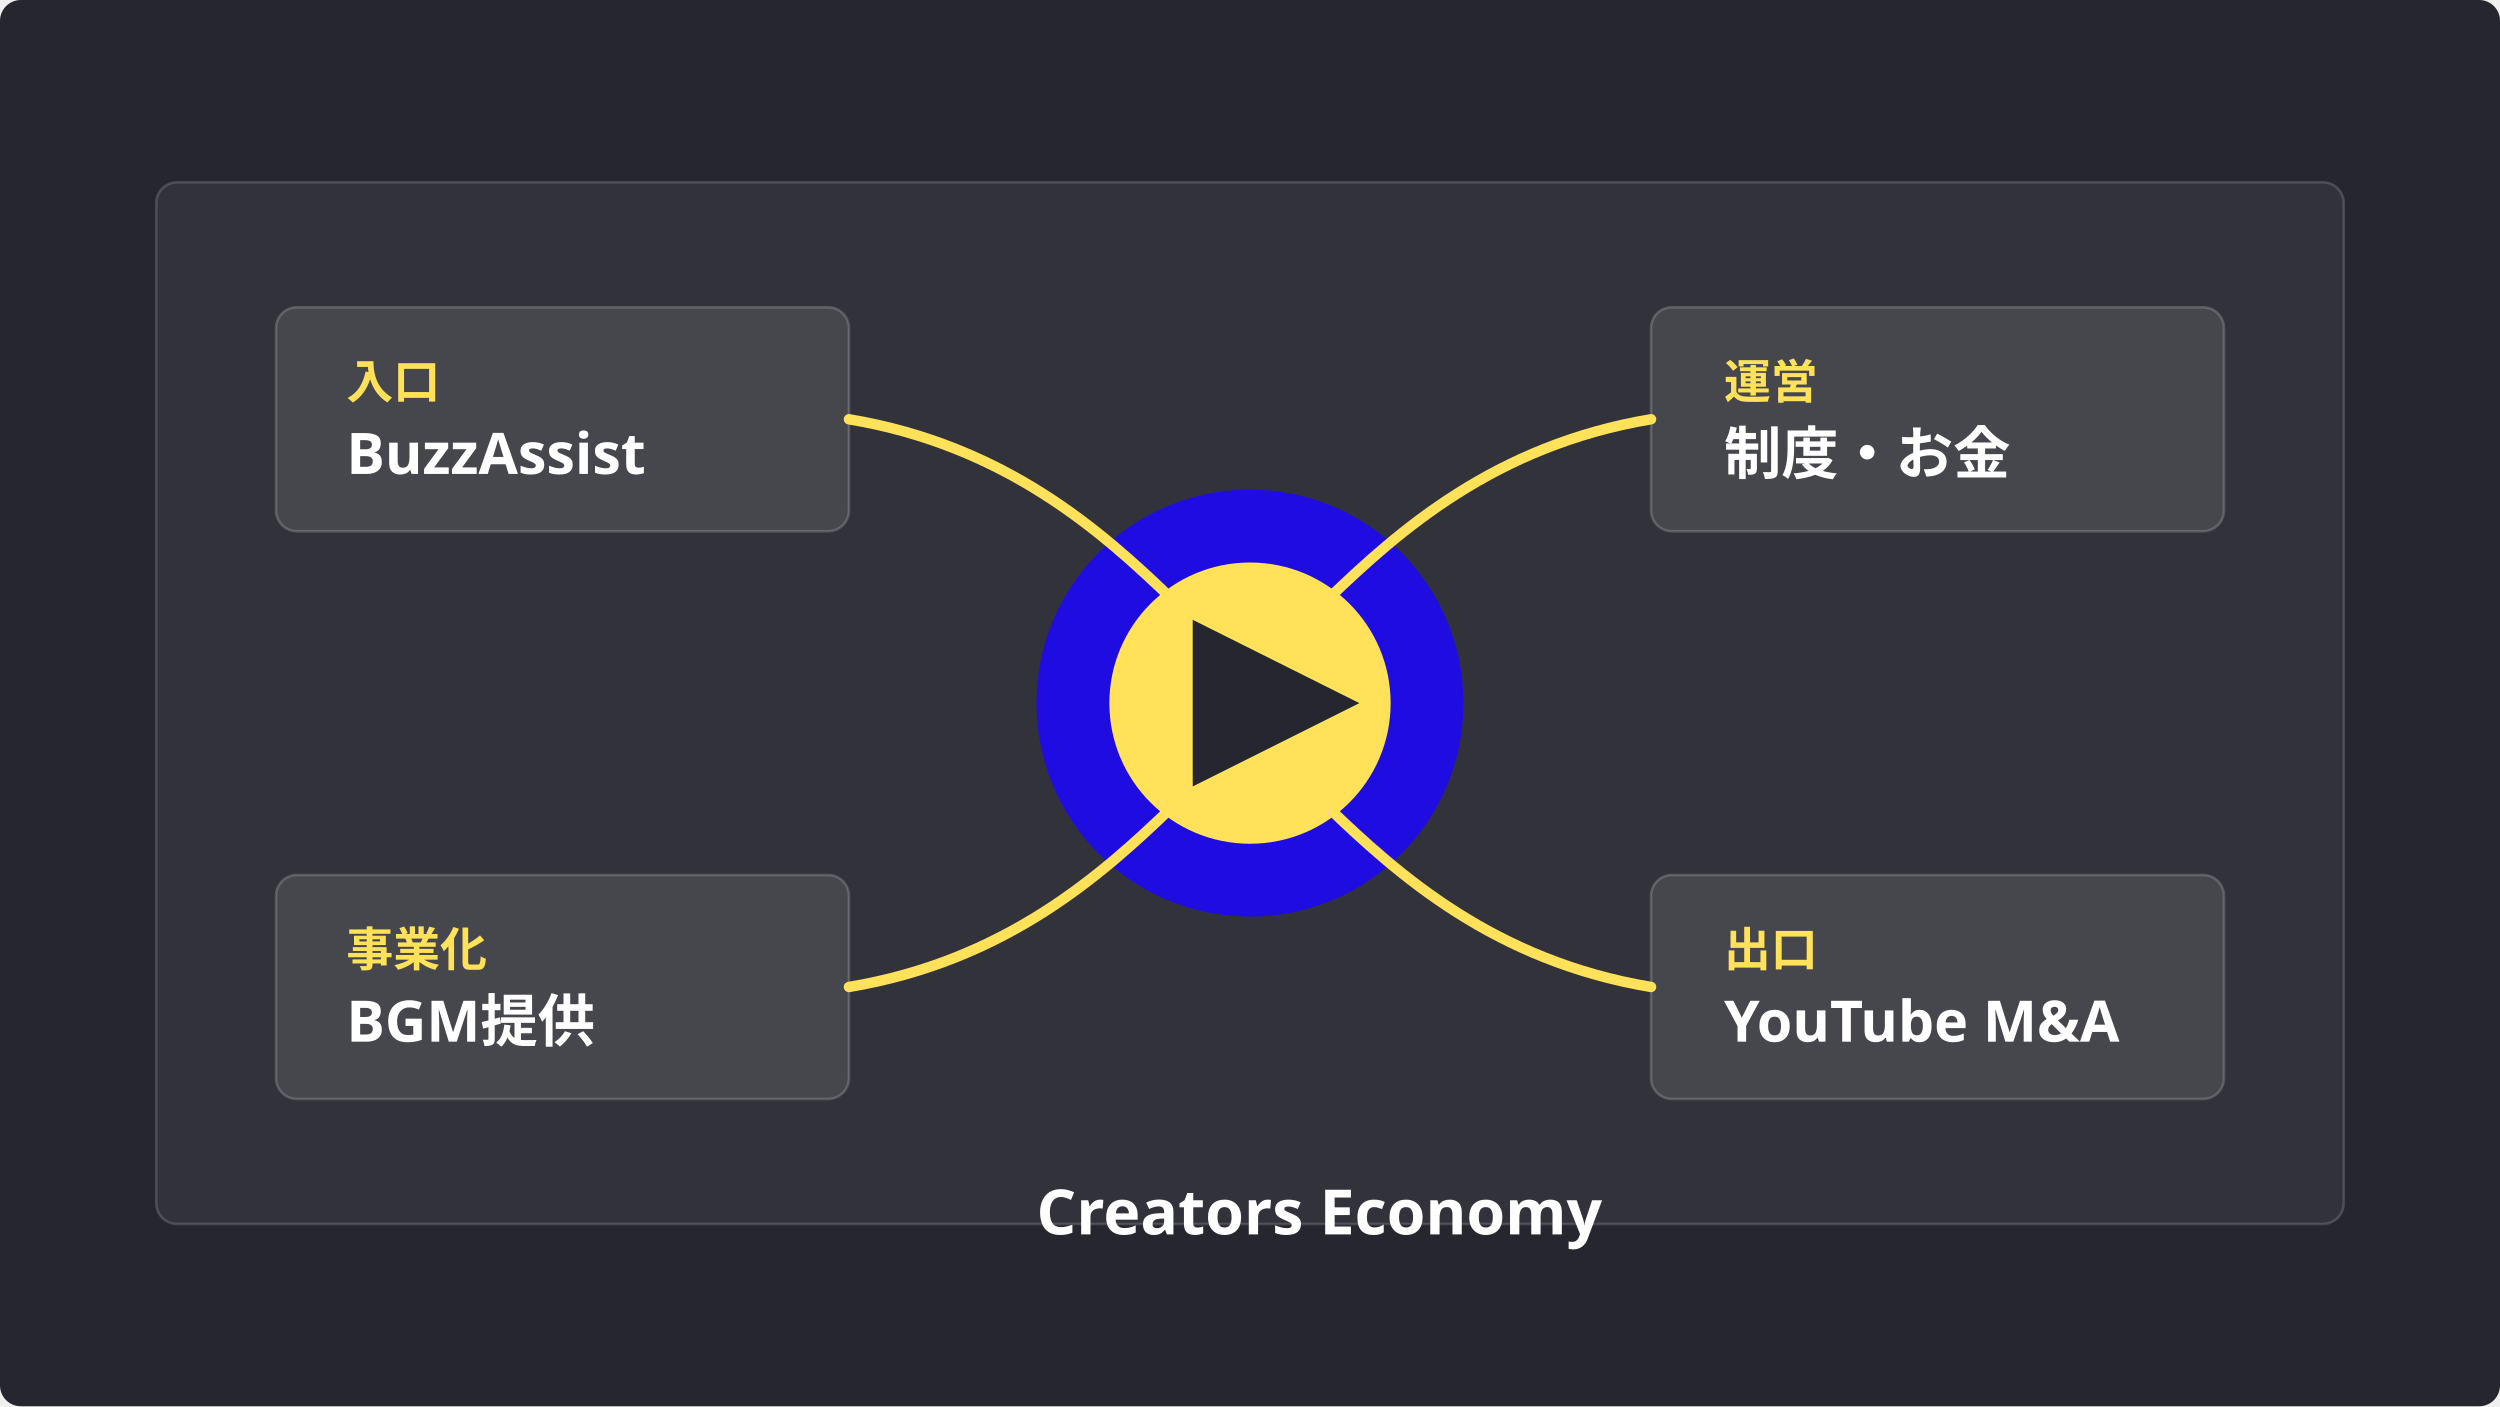
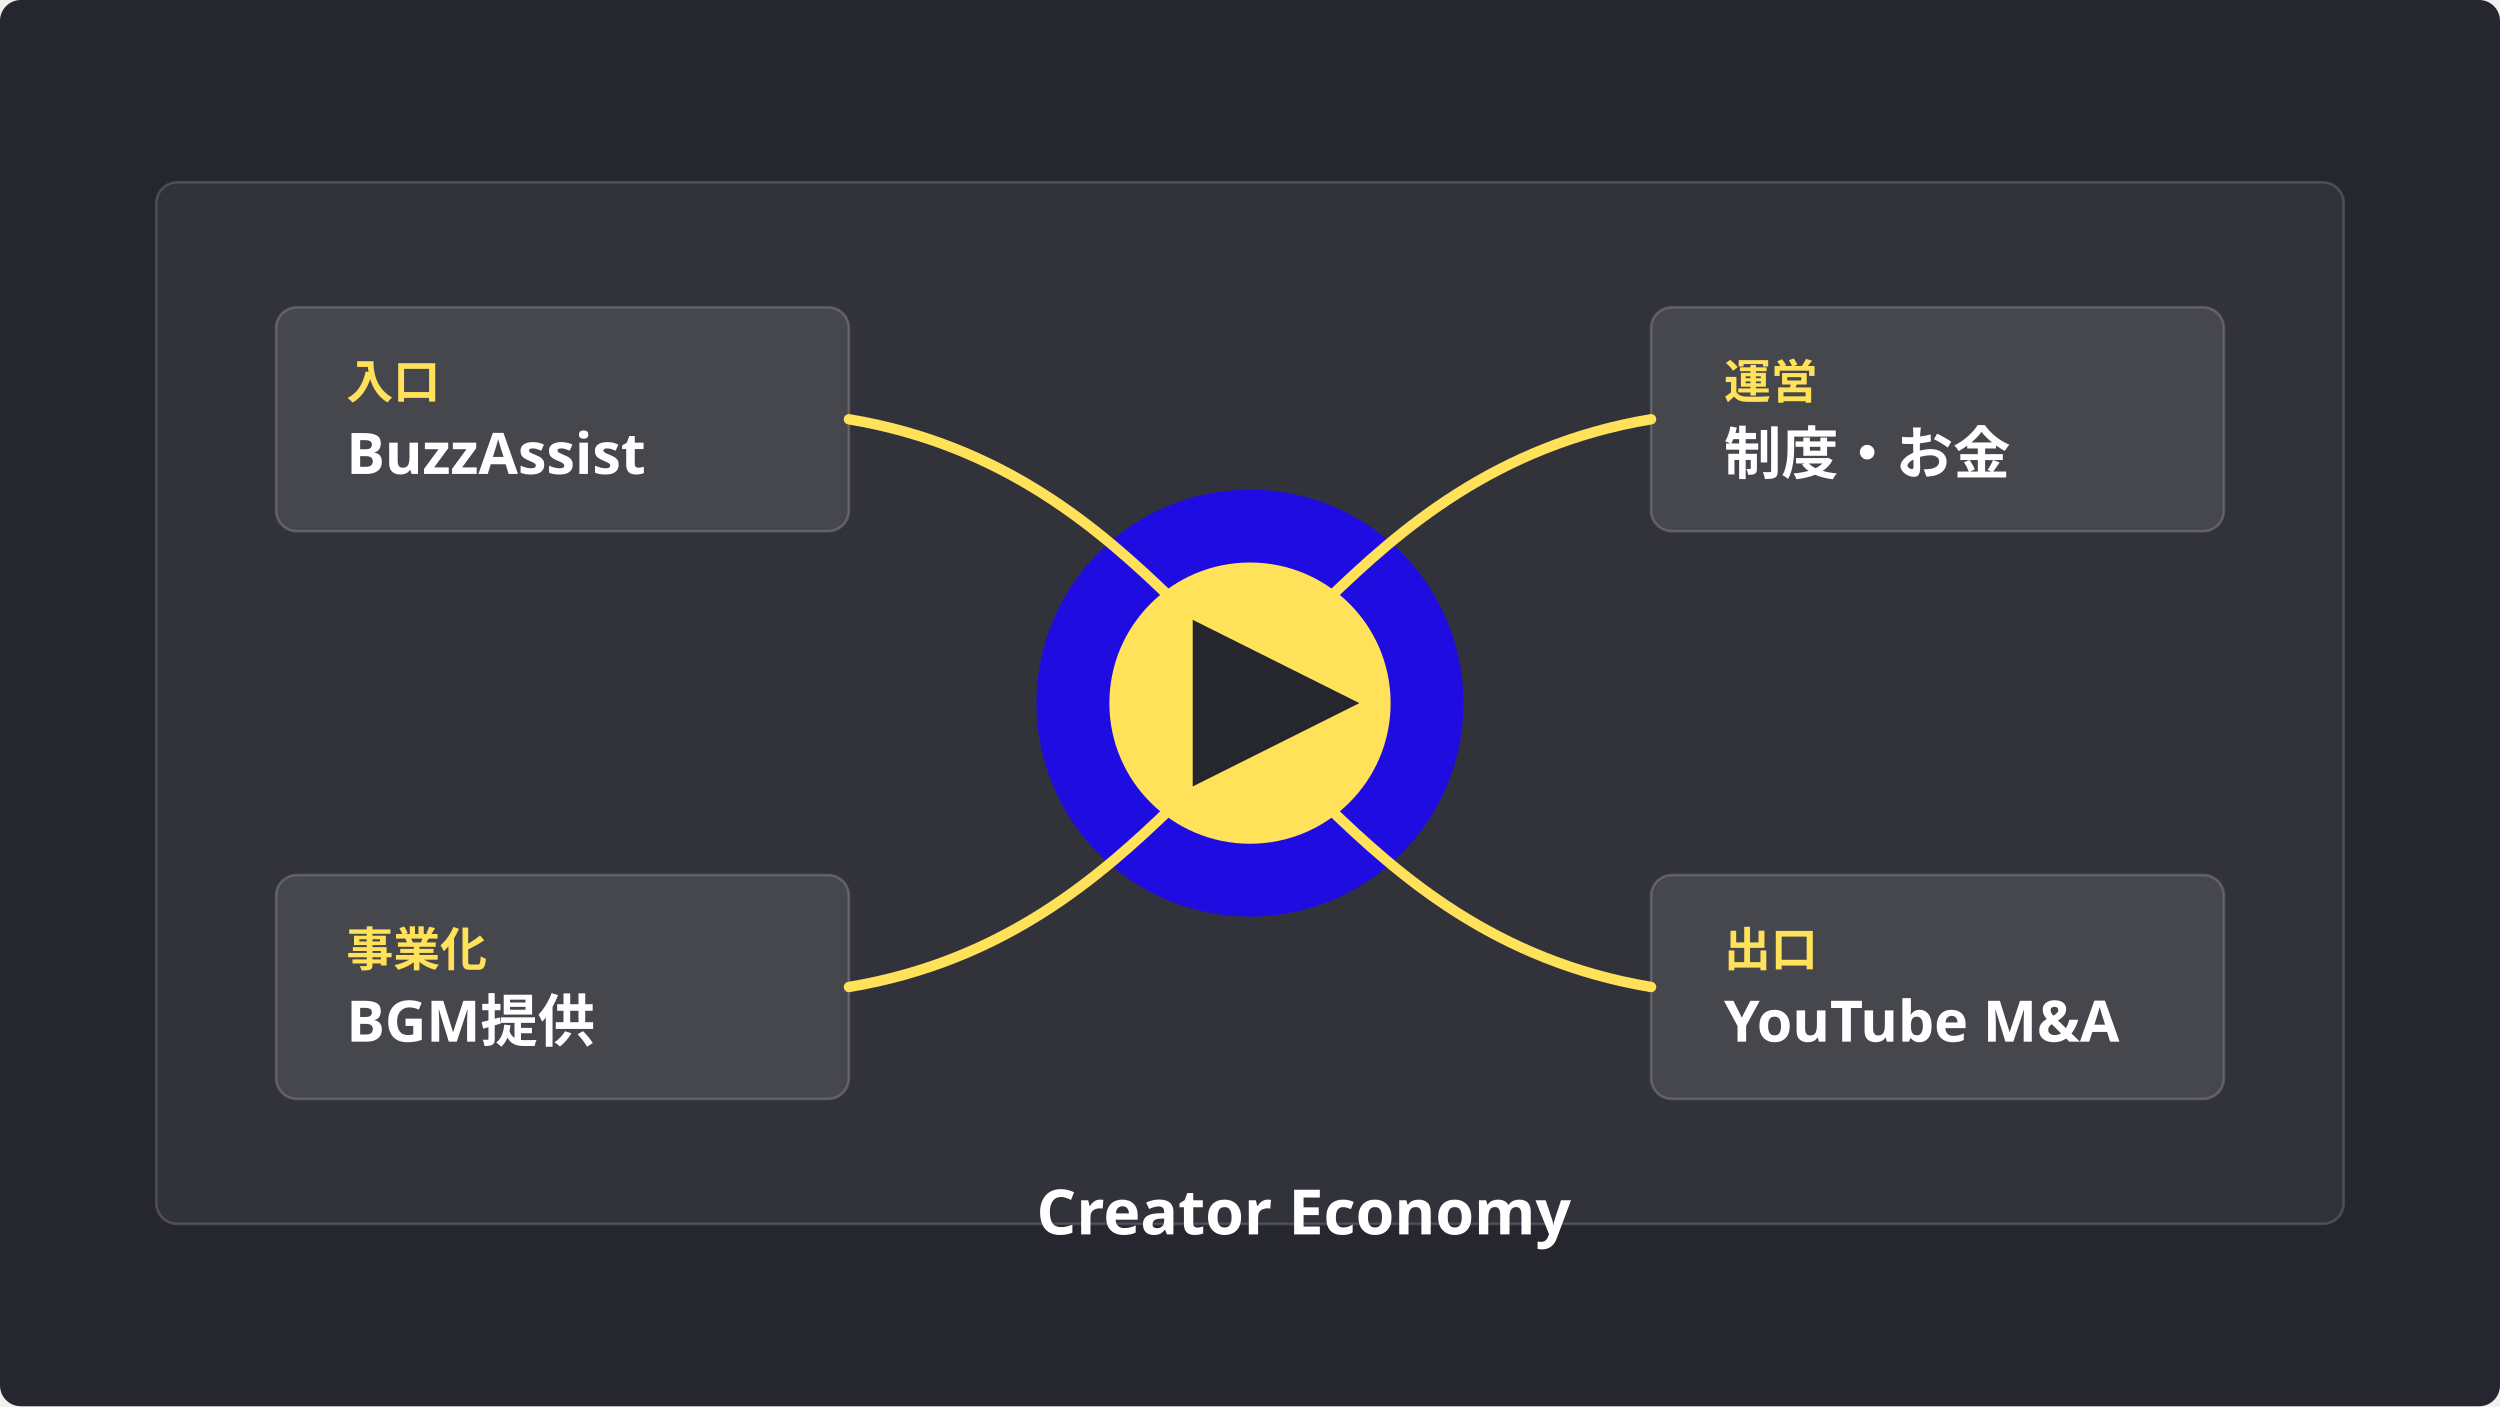
<svg xmlns="http://www.w3.org/2000/svg" width="960" height="540" viewBox="0 0 960 540" fill="none" role="img" aria-labelledby="title desc">
  <rect width="960" height="540" rx="8" fill="#25262E" />
  <rect x="60" y="70" width="840" height="400" rx="8" fill="#FFFFFF" fill-opacity="0.06" stroke="#FFFFFF" stroke-opacity="0.16" />
  <circle cx="480" cy="270" r="82" fill="#1F0CE1" />
  <circle cx="480" cy="270" r="54" fill="#FFE15A" />
  <path d="M458 238L522 270L458 302V238Z" fill="#25262E" />
  <g fill="#FFFFFF">
    <rect x="106" y="118" width="220" height="86" rx="8" fill-opacity="0.1" stroke="#FFFFFF" stroke-opacity="0.18" />
    <rect x="634" y="118" width="220" height="86" rx="8" fill-opacity="0.1" stroke="#FFFFFF" stroke-opacity="0.18" />
    <rect x="106" y="336" width="220" height="86" rx="8" fill-opacity="0.1" stroke="#FFFFFF" stroke-opacity="0.18" />
    <rect x="634" y="336" width="220" height="86" rx="8" fill-opacity="0.1" stroke="#FFFFFF" stroke-opacity="0.18" />
  </g>
  <g stroke="#FFE15A" stroke-width="4" stroke-linecap="round">
    <path d="M326 161C386 171 423 204 450 230" />
    <path d="M634 161C574 171 537 204 510 230" />
    <path d="M326 379C386 369 423 336 450 310" />
    <path d="M634 379C574 369 537 336 510 310" />
  </g>
  <g font-family="IBM Plex Sans JP, Noto Sans JP, sans-serif" font-weight="700">
    <text x="133" y="153" fill="#FFE15A" font-size="18">入口</text>
    <text x="133" y="182" fill="#FFFFFF" font-size="22">BuzzAssist</text>
    <text x="662" y="153" fill="#FFE15A" font-size="18">運営</text>
    <text x="662" y="182" fill="#FFFFFF" font-size="22">制度・お金</text>
    <text x="133" y="371" fill="#FFE15A" font-size="18">事業化</text>
    <text x="133" y="400" fill="#FFFFFF" font-size="22">BGM提供</text>
    <text x="662" y="371" fill="#FFE15A" font-size="18">出口</text>
    <text x="662" y="400" fill="#FFFFFF" font-size="22">YouTube M&amp;A</text>
-     <text x="398" y="474" fill="#FFFFFF" font-size="24">Creators Economy</text>
+     <text x="398" y="474" fill="#FFFFFF" font-size="24">Creator Economy</text>
  </g>
</svg>
